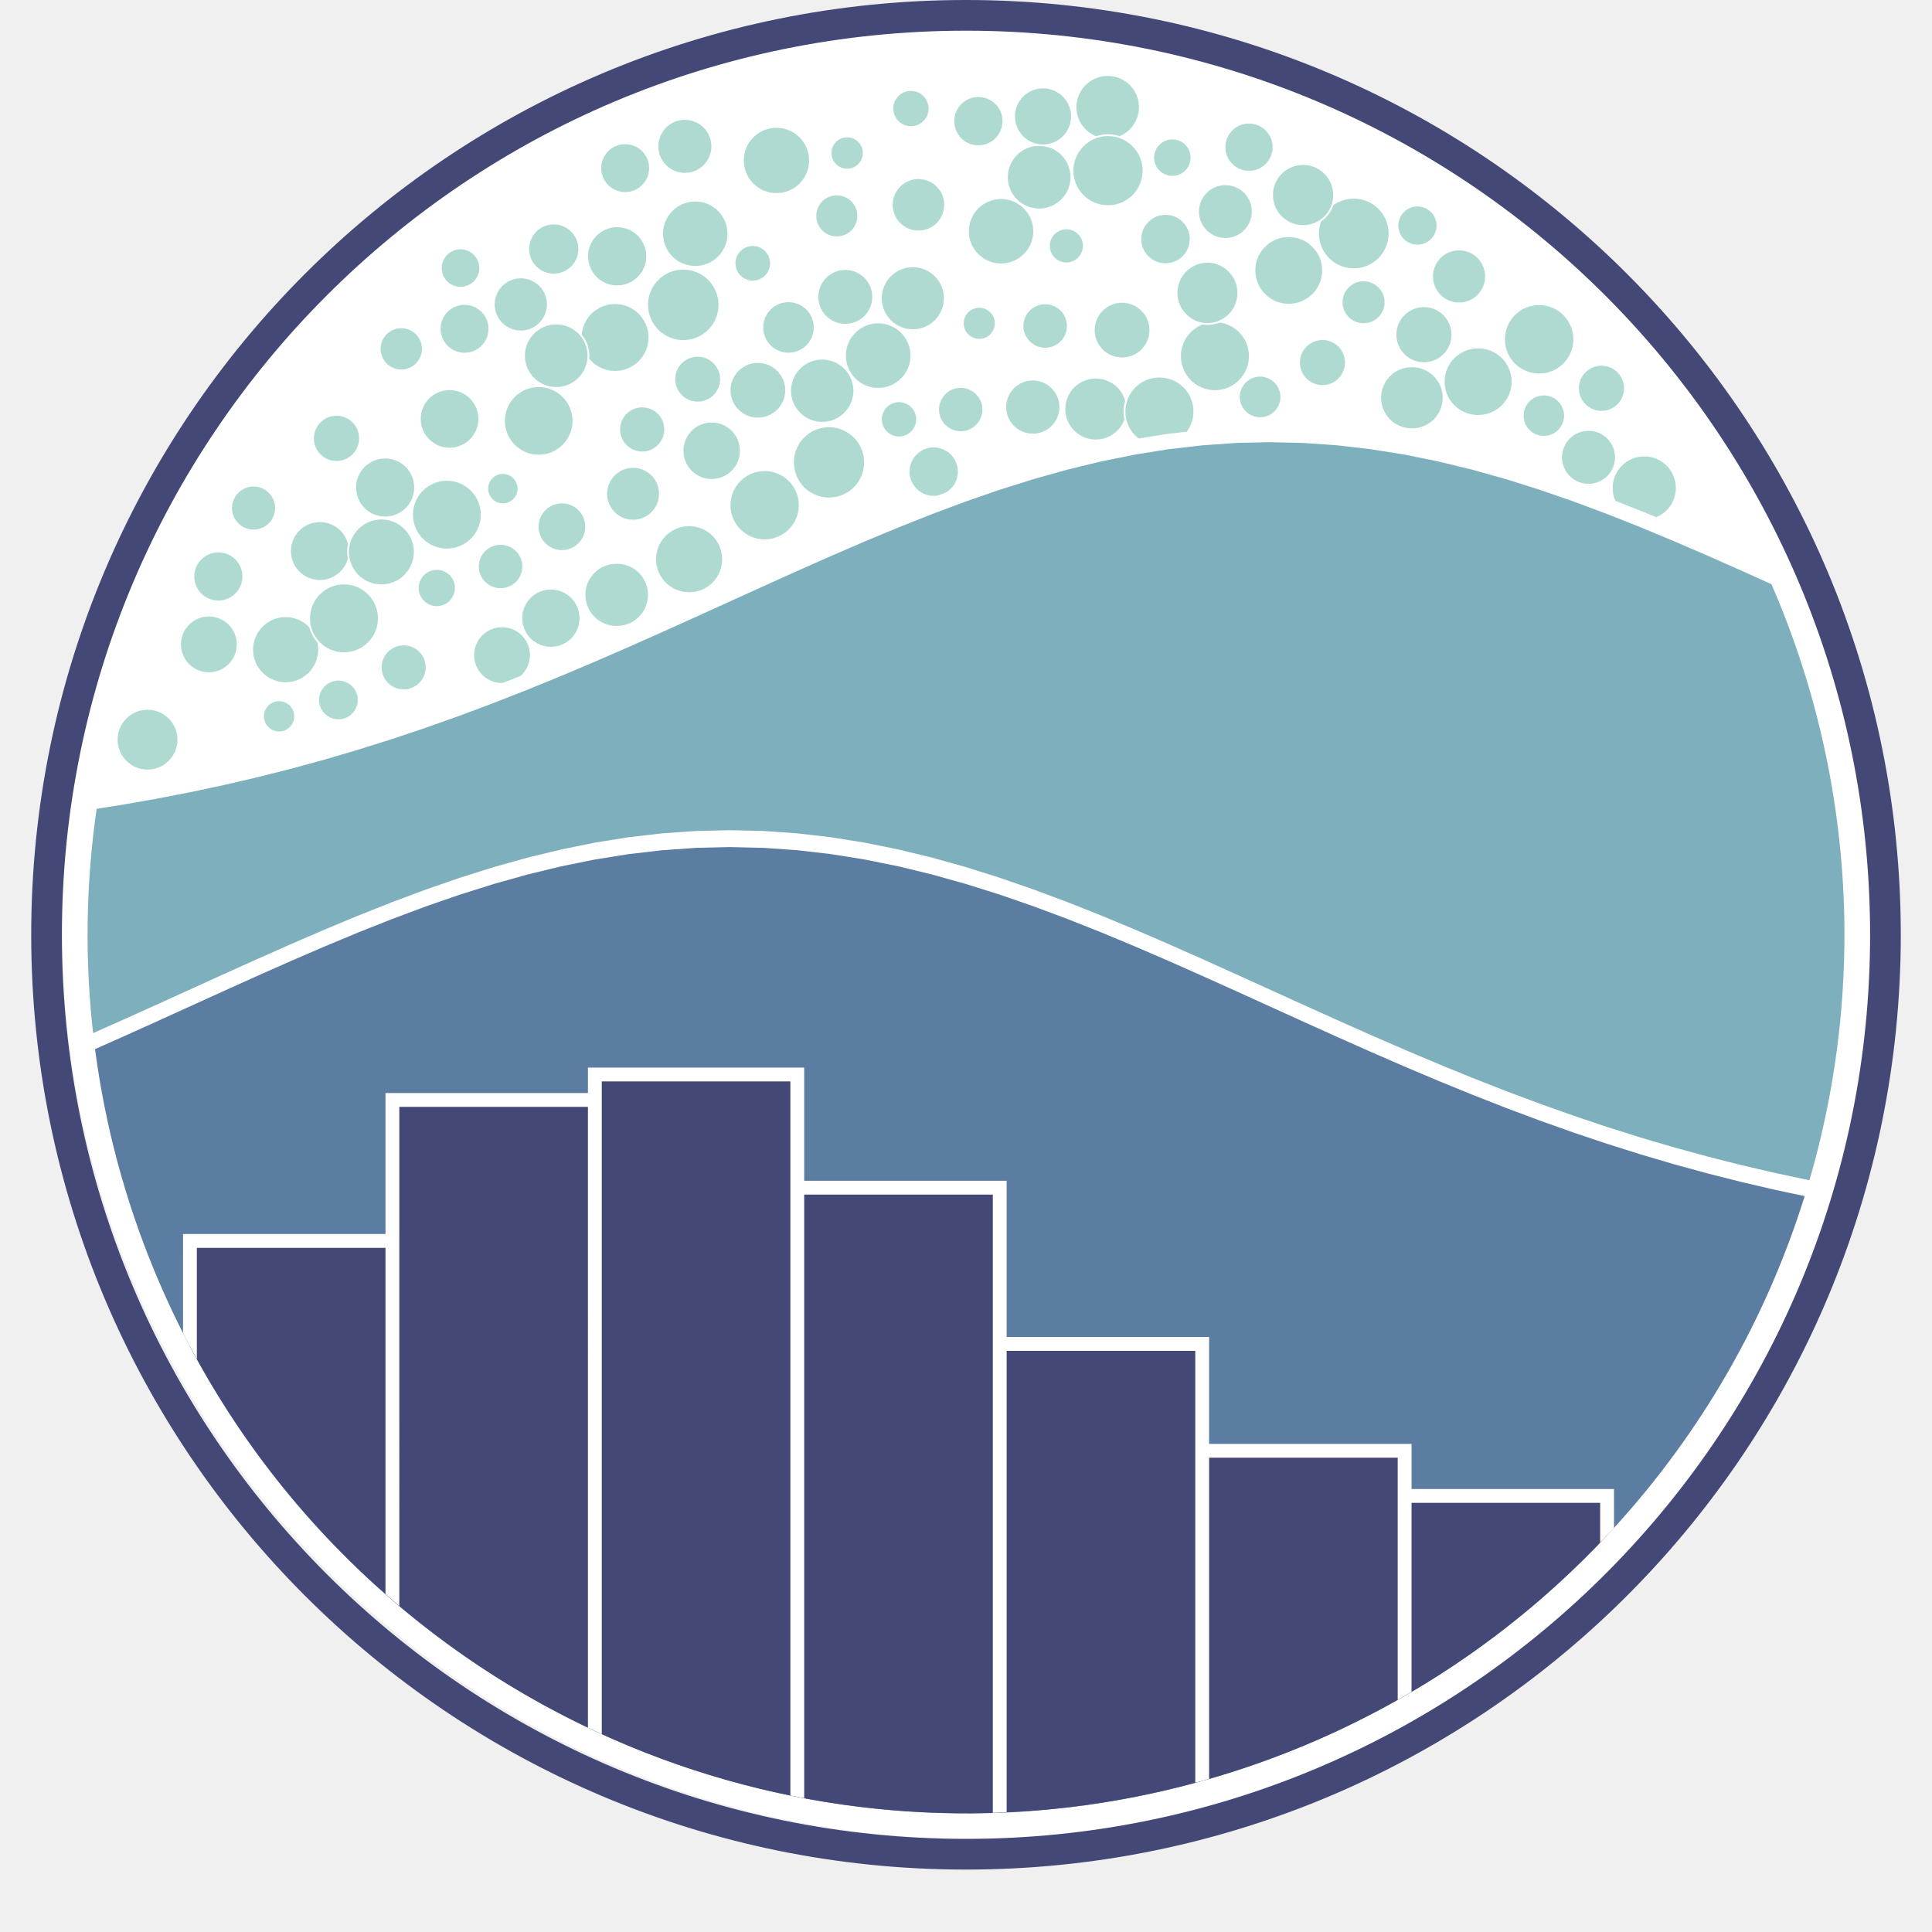
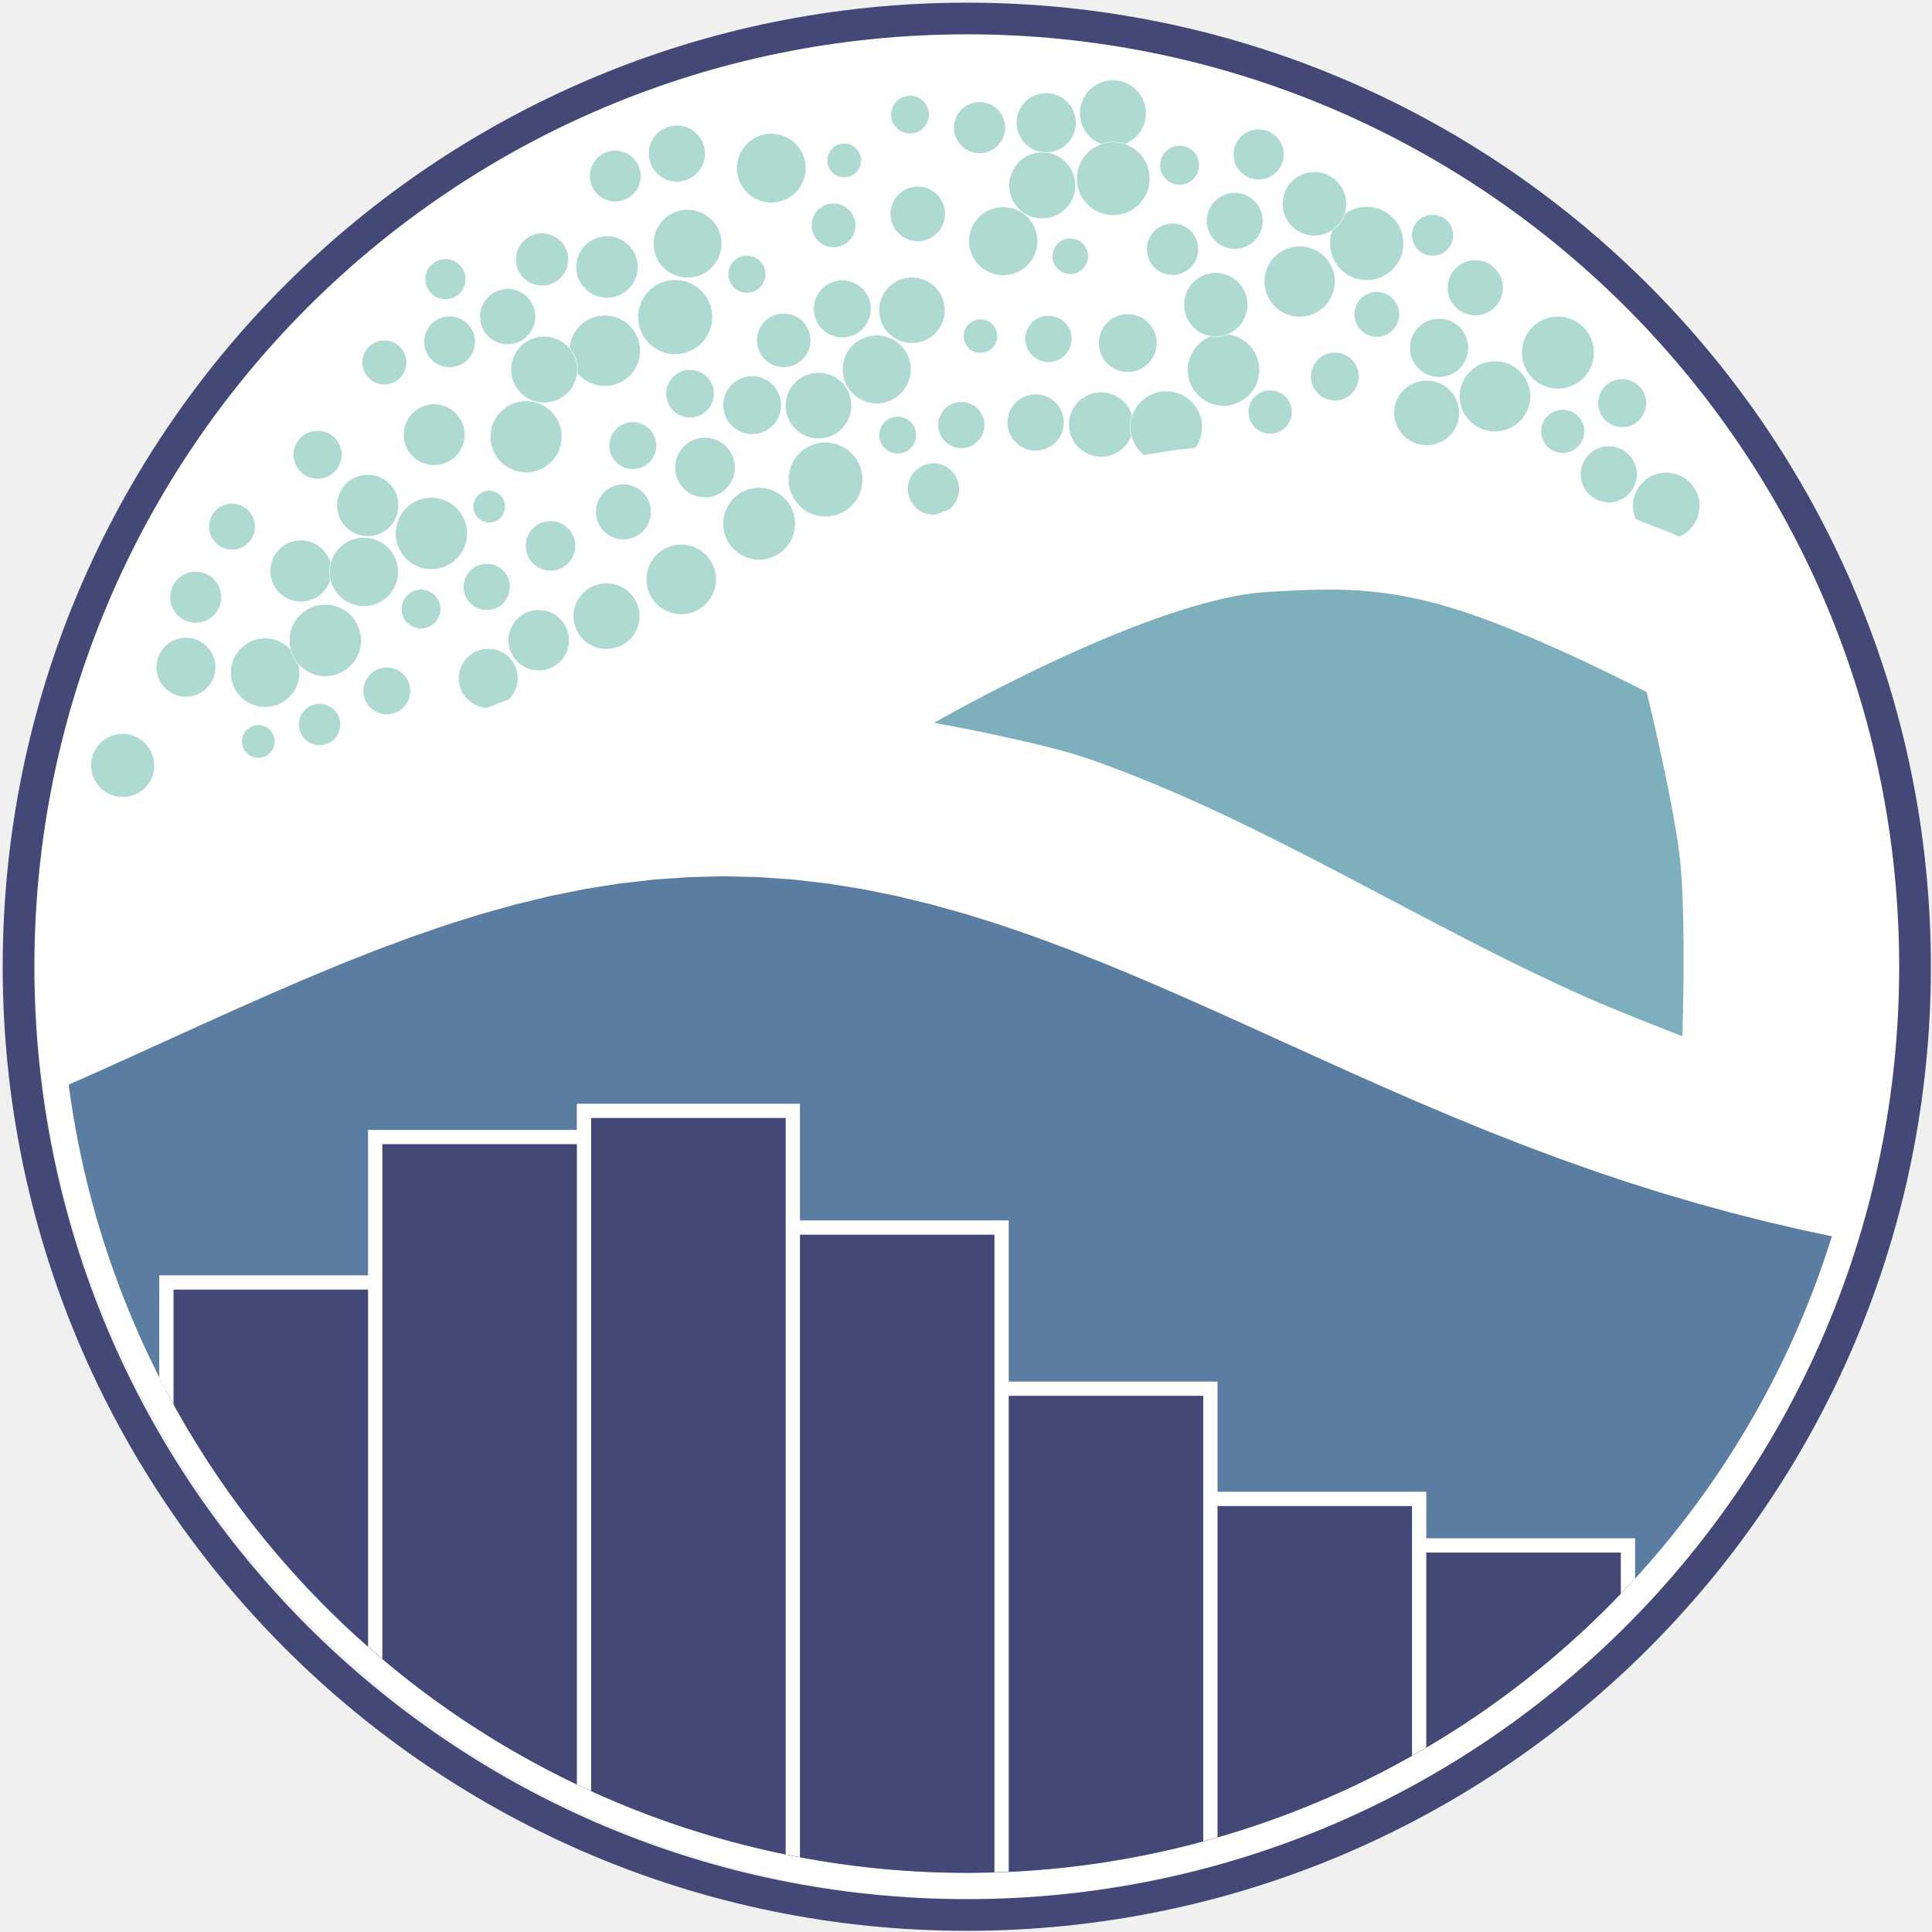
- <svg xmlns="http://www.w3.org/2000/svg" height="2500" preserveAspectRatio="xMidYMid" viewBox="0 0 255.993 264.541" width="2500">
-   <path d="m128.902 2.393a124.702 124.702 0 0 0 -124.7 124.7 124.702 124.702 0 0 0 124.7 124.698 124.702 124.702 0 0 0 124.688-123.115l.01-1.584-.01-1.584a124.702 124.702 0 0 0 -124.688-123.115z" fill="#fff" />
-   <g fill="#afdad2" stroke="#fff" stroke-width=".25">
-     <path d="m100.427 73.98a4.803 4.803 0 1 0 0-9.606 4.803 4.803 0 0 0 0 9.607zm-10.343 7.242a4.652 4.652 0 1 0 0-9.304 4.652 4.652 0 0 0 0 9.304zm-9.949 4.608a4.38 4.38 0 1 0 0-8.759 4.38 4.38 0 0 0 0 8.76zm29.017-17.571a4.946 4.946 0 1 0 0-9.891 4.946 4.946 0 0 0 0 9.89zm-36.482 7.186a3.323 3.323 0 1 0 0-6.647 3.323 3.323 0 0 0 0 6.647zm-8.205 18.204a3.948 3.948 0 1 0 0-7.896 3.948 3.948 0 0 0 0 7.896zm5.022-31.261a4.757 4.757 0 1 0 0-9.514 4.757 4.757 0 0 0 0 9.514zm12.837 8.903a3.68 3.68 0 1 0 0-7.358 3.68 3.68 0 0 0 0 7.358zm63.444-10.981a4.302 4.302 0 1 0 0-8.605 4.302 4.302 0 0 0 0 8.605zm-90.233 22.806a2.608 2.608 0 1 0 0-5.216 2.608 2.608 0 0 0 0 5.216zm8.665-2.456a3.095 3.095 0 1 0 0-6.188 3.095 3.095 0 0 0 0 6.189zm-15.801-9.805a4.103 4.103 0 1 0 0-8.205 4.103 4.103 0 0 0 0 8.205zm16.141-1.809a2.139 2.139 0 1 0 0-4.277 2.139 2.139 0 0 0 0 4.277zm28.635-3.334a3.992 3.992 0 1 0 0-7.985 3.992 3.992 0 0 0 0 7.985zm30.33 2.311a3.446 3.446 0 1 0 0-6.891 3.446 3.446 0 0 0 0 6.89zm6.307-21.496a2.255 2.255 0 1 0 0-4.51 2.255 2.255 0 0 0 0 4.51zm7.331 12.981a3.768 3.768 0 1 0 0-7.536 3.768 3.768 0 0 0 0 7.536zm-37.643-2.198a3.872 3.872 0 1 0 0-7.744 3.872 3.872 0 0 0 0 7.744zm-48.502 37.211a3.142 3.142 0 1 0 0-6.284 3.142 3.142 0 0 0 0 6.284z" />
-     <path d="m154.48 61.132a4.785 4.785 0 1 0 0-9.57 4.785 4.785 0 0 0 0 9.57zm-46.171-3.241a4.392 4.392 0 1 0 0-8.784 4.392 4.392 0 0 0 0 8.784zm-51.029 3.54a4.072 4.072 0 1 0 0-8.144 4.072 4.072 0 0 0 0 8.144zm22.662-10.513a4.708 4.708 0 1 0 0-9.416 4.708 4.708 0 0 0 0 9.416zm88.325 6.34a2.908 2.908 0 1 0 0-5.816 2.908 2.908 0 0 0 0 5.816zm-101.29-11.875a3.7 3.7 0 1 0 0-7.399 3.7 3.7 0 0 0 0 7.399zm16.681 16.567a3.148 3.148 0 1 0 0-6.296 3.148 3.148 0 0 0 0 6.297zm7.541-6.832a3.199 3.199 0 1 0 0-6.397 3.199 3.199 0 0 0 0 6.397zm-49.397 8.125a3.22 3.22 0 1 0 0-6.44 3.22 3.22 0 0 0 0 6.44zm8.868-12.521a2.954 2.954 0 1 0 0-5.908 2.954 2.954 0 0 0 0 5.908zm68.154 9.171a2.476 2.476 0 1 0 0-4.952 2.476 2.476 0 0 0 0 4.952zm-79.294 19.651a4.092 4.092 0 1 0 0-8.185 4.092 4.092 0 0 0 0 8.185zm-9.14-6.9a3.077 3.077 0 1 0 0-6.153 3.077 3.077 0 0 0 0 6.153zm96.879-13.47a3.095 3.095 0 1 0 0-6.19 3.095 3.095 0 0 0 0 6.19zm-70.355 16.069a4.77 4.77 0 1 0 0-9.542 4.77 4.77 0 0 0 0 9.542z" />
-     <path d="m162.01 53.552a4.783 4.783 0 1 0 0-9.565 4.783 4.783 0 0 0 0 9.565zm-119.943 45.065a2.776 2.776 0 1 0 0-5.552 2.776 2.776 0 0 0 0 5.552zm69.34-54.147a3.817 3.817 0 1 0 0-7.633 3.817 3.817 0 0 0 0 7.633zm79.294 5.256a3.899 3.899 0 1 0 0-7.798 3.899 3.899 0 0 0 0 7.798zm-51.864-1.986a3.104 3.104 0 1 0 0-6.21 3.104 3.104 0 0 0 0 6.21zm-67.679 40.953a4.047 4.047 0 1 0 0-8.094 4.047 4.047 0 0 0 0 8.094zm78.208-39.617a3.875 3.875 0 1 0 0-7.75 3.875 3.875 0 0 0 0 7.75zm27.438 3.777a3.211 3.211 0 1 0 0-6.423 3.211 3.211 0 0 0 0 6.423zm30.314 6.96a2.895 2.895 0 1 0 0-5.79 2.895 2.895 0 0 0 0 5.79zm-108.316-21.269a2.495 2.495 0 1 0 0-4.99 2.495 2.495 0 0 0 0 4.99zm22.683-6.848a3.652 3.652 0 1 0 0-7.305 3.652 3.652 0 0 0 0 7.305zm84.987 19.578a4.812 4.812 0 1 0 0-9.624 4.812 4.812 0 0 0 0 9.624zm-90.498 1.966a4.547 4.547 0 1 0 0-9.095 4.547 4.547 0 0 0 0 9.095zm16.823-17.04a4.536 4.536 0 1 0 0-9.073 4.536 4.536 0 0 0 0 9.072zm39.323 5.525a4.7 4.7 0 1 0 0-9.399 4.7 4.7 0 0 0 0 9.399zm48.649 29.541a4.45 4.45 0 1 0 0-8.898 4.45 4.45 0 0 0 0 8.898zm-100.311-53.86a2.54 2.54 0 1 0 0-5.08 2.54 2.54 0 0 0 0 5.08z" />
-     <path d="m161.022 44.37a4.266 4.266 0 1 0 0-8.532 4.266 4.266 0 0 0 0 8.531zm-5.707-8.194a3.443 3.443 0 1 0 0-6.886 3.443 3.443 0 0 0 0 6.886zm-17.302-7.496a4.418 4.418 0 1 0 0-8.836 4.418 4.418 0 0 0 0 8.836zm-48.731 18.015a4.952 4.952 0 1 0 0-9.904 4.952 4.952 0 0 0 0 9.904zm-30.553-7.292a2.697 2.697 0 1 0 0-5.393 2.697 2.697 0 0 0 0 5.393zm12.821-1.808a3.496 3.496 0 1 0 0-6.993 3.496 3.496 0 0 0 0 6.993zm117.466 21.18a4.31 4.31 0 1 0 0-8.619 4.31 4.31 0 0 0 0 8.62zm-47.278-22.715a2.393 2.393 0 1 0 0-4.786 2.393 2.393 0 0 0 0 4.786zm-50.814.482a4.539 4.539 0 1 0 0-9.078 4.539 4.539 0 0 0 0 9.078zm-66.598 55.636a3.946 3.946 0 1 0 0-7.892 3.946 3.946 0 0 0 0 7.892zm10.512 1.362a4.585 4.585 0 1 0 0-9.17 4.585 4.585 0 0 0 0 9.17zm37.049-40.42a4.412 4.412 0 1 0 0-8.824 4.412 4.412 0 0 0 0 8.825zm-46.264 29.236a3.42 3.42 0 1 0 0-6.84 3.42 3.42 0 0 0 0 6.84zm137.891-49.643a3.742 3.742 0 1 0 0-7.485 3.742 3.742 0 0 0 0 7.485zm-104.18 15.714a3.405 3.405 0 1 0 0-6.811 3.405 3.405 0 0 0 0 6.81z" />
-     <path d="m42.825 89.445a4.776 4.776 0 1 0 0-9.552 4.776 4.776 0 0 0 0 9.552zm155.259-32.502a4.68 4.68 0 1 0 0-9.359 4.68 4.68 0 0 0 0 9.36zm16.871-.557a3.219 3.219 0 1 0 0-6.437 3.219 3.219 0 0 0 0 6.437zm-111.266-7.966a3.585 3.585 0 1 0 0-7.17 3.585 3.585 0 0 0 0 7.17zm78.693-4.03a3.003 3.003 0 1 0 0-6.005 3.003 3.003 0 0 0 0 6.005zm-1.29-7.523a4.897 4.897 0 1 0 0-9.794 4.897 4.897 0 0 0 0 9.794zm-60.374 8.346a4.378 4.378 0 1 0 0-8.757 4.378 4.378 0 0 0 0 8.757zm92.517 21.163a3.756 3.756 0 1 0 0-7.512 3.756 3.756 0 0 0 0 7.512zm-179.297 33.912a2.203 2.203 0 1 0 0-4.406 2.203 2.203 0 0 0 0 4.406zm46.294-61.082a4.113 4.113 0 1 0 0-8.226 4.113 4.113 0 0 0 0 8.226zm30.021-6.706a2.938 2.938 0 1 0 0-5.875 2.938 2.938 0 0 0 0 5.875zm85.254 9.046a3.696 3.696 0 1 0 0-7.393 3.696 3.696 0 0 0 0 7.393zm-93.464-14.978a4.596 4.596 0 1 0 0-9.193 4.596 4.596 0 0 0 0 9.193z" />
-     <path d="m174.151 30.958a4.25 4.25 0 1 0 0-8.501 4.25 4.25 0 0 0 0 8.5zm-92.824-4.532a3.405 3.405 0 1 0 0-6.81 3.405 3.405 0 0 0 0 6.81zm8.176-2.632a3.756 3.756 0 1 0 0-7.513 3.756 3.756 0 0 0 0 7.513zm57.896-4.708a4.407 4.407 0 1 0 0-8.814 4.407 4.407 0 0 0 0 8.814zm-17.707.934a3.43 3.43 0 1 0 0-6.86 3.43 3.43 0 0 0 0 6.86zm26.508 4.186a2.623 2.623 0 1 0 0-5.245 2.623 2.623 0 0 0 0 5.245z" />
-     <path d="m147.442 28.233a4.864 4.864 0 1 0 0-9.728 4.864 4.864 0 0 0 0 9.728zm19.303-4.72a3.361 3.361 0 1 0 0-6.722 3.361 3.361 0 0 0 0 6.722zm-150.819 81.988a4.222 4.222 0 1 0 0-8.444 4.222 4.222 0 0 0 0 8.444zm95.796-82.277a2.273 2.273 0 1 0 0-4.547 2.273 2.273 0 0 0 0 4.547zm78.088 10.406a2.743 2.743 0 1 0 0-5.487 2.743 2.743 0 0 0 0 5.486zm-51.268-13.723a3.967 3.967 0 1 0 0-7.934 3.967 3.967 0 0 0 0 7.934zm-90.592 60.24a4.57 4.57 0 1 0 0-9.142 4.57 4.57 0 0 0 0 9.142z" />
+ <svg xmlns="http://www.w3.org/2000/svg" height="501" preserveAspectRatio="xMidYMid" viewBox="0 0 51.301 53.014" width="501" version="1.1" id="svg14">
+   <defs id="defs14">
+     </defs>
+   <g id="g15" transform="matrix(0.9000725,0,0,0.903441,-8.880363,-178.7241)" style="stroke-width:1.109">
+     <path d="M 38.597,198.454 A 28.635,28.528 0 0 0 9.962,226.981 28.635,28.528 0 0 0 38.597,255.508 28.635,28.528 0 0 0 67.228,227.344 l 0.002,-0.362 -0.002,-0.362 A 28.635,28.528 0 0 0 38.597,198.454 Z" fill="#ffffff" id="path1" style="stroke-width:9.123" />
+     <g fill="#afdad2" stroke="#ffffff" stroke-width="1.21" id="g8" transform="matrix(0.2296242,0,0,0.228768,8.997491,197.9066)" style="stroke-width:0.058;stroke-dasharray:none">
+       <path d="m 100.427,73.98 a 4.803,4.803 0 1 0 0,-9.606 4.803,4.803 0 0 0 0,9.607 z m -10.343,7.242 a 4.652,4.652 0 1 0 0,-9.304 4.652,4.652 0 0 0 0,9.304 z m -9.949,4.608 a 4.38,4.38 0 1 0 0,-8.759 4.38,4.38 0 0 0 0,8.76 z m 29.017,-17.571 a 4.946,4.946 0 1 0 0,-9.891 4.946,4.946 0 0 0 0,9.89 z M 72.67,75.445 a 3.324,3.324 0 1 0 0,-6.647 3.324,3.324 0 0 0 0,6.647 z m -8.205,18.204 a 3.948,3.948 0 1 0 0,-7.896 3.948,3.948 0 0 0 0,7.896 z m 5.022,-31.261 a 4.757,4.757 0 1 0 0,-9.514 4.757,4.757 0 0 0 0,9.514 z m 12.837,8.903 a 3.68,3.68 0 1 0 0,-7.358 3.68,3.68 0 0 0 0,7.358 z M 145.768,60.31 a 4.303,4.303 0 1 0 0,-8.605 4.303,4.303 0 0 0 0,8.605 z M 55.535,83.116 a 2.608,2.608 0 1 0 0,-5.216 2.608,2.608 0 0 0 0,5.216 z M 64.2,80.66 a 3.095,3.095 0 1 0 0,-6.188 3.095,3.095 0 0 0 0,6.189 z M 48.399,70.855 a 4.103,4.103 0 1 0 0,-8.205 4.103,4.103 0 0 0 0,8.205 z M 64.54,69.046 a 2.139,2.139 0 1 0 0,-4.277 2.139,2.139 0 0 0 0,4.277 z m 28.635,-3.334 a 3.993,3.993 0 1 0 0,-7.985 3.993,3.993 0 0 0 0,7.985 z m 30.33,2.311 a 3.446,3.446 0 1 0 0,-6.891 3.446,3.446 0 0 0 0,6.89 z m 6.307,-21.496 a 2.255,2.255 0 1 0 0,-4.51 2.255,2.255 0 0 0 0,4.51 z m 7.331,12.981 a 3.768,3.768 0 1 0 0,-7.536 3.768,3.768 0 0 0 0,7.536 z M 99.5,57.31 a 3.872,3.872 0 1 0 0,-7.744 3.872,3.872 0 0 0 0,7.744 z M 50.998,94.521 a 3.142,3.142 0 1 0 0,-6.284 3.142,3.142 0 0 0 0,6.284 z" id="path2" style="stroke-width:0.058;stroke-dasharray:none" />
+       <path d="m 154.48,61.132 a 4.785,4.785 0 1 0 0,-9.57 4.785,4.785 0 0 0 0,9.57 z m -46.171,-3.241 a 4.392,4.392 0 1 0 0,-8.784 4.392,4.392 0 0 0 0,8.784 z m -51.029,3.54 a 4.072,4.072 0 1 0 0,-8.144 4.072,4.072 0 0 0 0,8.144 z M 79.942,50.918 a 4.708,4.708 0 1 0 0,-9.416 4.708,4.708 0 0 0 0,9.416 z m 88.325,6.34 a 2.908,2.908 0 1 0 0,-5.816 2.908,2.908 0 0 0 0,5.816 z M 66.977,45.383 a 3.7,3.7 0 1 0 0,-7.399 3.7,3.7 0 0 0 0,7.399 z M 83.658,61.95 a 3.148,3.148 0 1 0 0,-6.296 3.148,3.148 0 0 0 0,6.297 z m 7.541,-6.832 a 3.199,3.199 0 1 0 0,-6.397 3.199,3.199 0 0 0 0,6.397 z m -49.397,8.125 a 3.22,3.22 0 1 0 0,-6.44 3.22,3.22 0 0 0 0,6.44 z M 50.67,50.722 a 2.954,2.954 0 1 0 0,-5.908 2.954,2.954 0 0 0 0,5.908 z m 68.154,9.171 a 2.476,2.476 0 1 0 0,-4.952 2.476,2.476 0 0 0 0,4.952 z M 39.53,79.544 a 4.093,4.093 0 1 0 0,-8.185 4.093,4.093 0 0 0 0,8.185 z m -9.14,-6.9 a 3.077,3.077 0 1 0 0,-6.153 3.077,3.077 0 0 0 0,6.153 z m 96.879,-13.47 a 3.095,3.095 0 1 0 0,-6.19 3.095,3.095 0 0 0 0,6.19 z M 56.914,75.243 a 4.771,4.771 0 1 0 0,-9.542 4.771,4.771 0 0 0 0,9.542 z" id="path3" style="stroke-width:0.058;stroke-dasharray:none" />
+       <path d="m 162.01,53.552 a 4.783,4.783 0 1 0 0,-9.565 4.783,4.783 0 0 0 0,9.565 z M 42.067,98.617 a 2.776,2.776 0 1 0 0,-5.552 2.776,2.776 0 0 0 0,5.552 z m 69.34,-54.147 a 3.817,3.817 0 1 0 0,-7.633 3.817,3.817 0 0 0 0,7.633 z m 79.294,5.256 a 3.899,3.899 0 1 0 0,-7.798 3.899,3.899 0 0 0 0,7.798 z M 138.837,47.74 a 3.105,3.105 0 1 0 0,-6.21 3.105,3.105 0 0 0 0,6.21 z M 71.158,88.693 a 4.047,4.047 0 1 0 0,-8.094 4.047,4.047 0 0 0 0,8.094 z m 78.208,-39.617 a 3.875,3.875 0 1 0 0,-7.75 3.875,3.875 0 0 0 0,7.75 z m 27.438,3.777 a 3.212,3.212 0 1 0 0,-6.423 3.212,3.212 0 0 0 0,6.423 z m 30.314,6.96 a 2.895,2.895 0 1 0 0,-5.79 2.895,2.895 0 0 0 0,5.79 z M 98.802,38.544 a 2.495,2.495 0 1 0 0,-4.99 2.495,2.495 0 0 0 0,4.99 z m 22.683,-6.848 a 3.652,3.652 0 1 0 0,-7.305 3.652,3.652 0 0 0 0,7.305 z m 84.987,19.578 a 4.812,4.812 0 1 0 0,-9.624 4.812,4.812 0 0 0 0,9.624 z m -90.498,1.966 a 4.548,4.548 0 1 0 0,-9.095 4.548,4.548 0 0 0 0,9.095 z M 132.797,36.2 a 4.537,4.537 0 1 0 0,-9.073 4.536,4.536 0 0 0 0,9.072 z m 39.323,5.525 a 4.7,4.7 0 1 0 0,-9.399 4.7,4.7 0 0 0 0,9.399 z m 48.649,29.541 a 4.45,4.45 0 1 0 0,-8.898 4.45,4.45 0 0 0 0,8.898 z M 120.458,17.406 a 2.54,2.54 0 1 0 0,-5.08 2.54,2.54 0 0 0 0,5.08 z" id="path4" style="stroke-width:0.058;stroke-dasharray:none" />
+       <path d="m 161.022,44.37 a 4.266,4.266 0 1 0 0,-8.532 4.266,4.266 0 0 0 0,8.531 z m -5.707,-8.194 a 3.443,3.443 0 1 0 0,-6.886 3.443,3.443 0 0 0 0,6.886 z M 138.013,28.68 a 4.418,4.418 0 1 0 0,-8.836 4.418,4.418 0 0 0 0,8.836 z M 89.282,46.695 a 4.952,4.952 0 1 0 0,-9.904 4.952,4.952 0 0 0 0,9.904 z M 58.729,39.403 a 2.697,2.697 0 1 0 0,-5.393 2.697,2.697 0 0 0 0,5.393 z M 71.55,37.595 a 3.497,3.497 0 1 0 0,-6.993 3.497,3.497 0 0 0 0,6.993 z m 117.466,21.18 a 4.31,4.31 0 1 0 0,-8.619 4.31,4.31 0 0 0 0,8.62 z M 141.738,36.06 a 2.393,2.393 0 1 0 0,-4.786 2.393,2.393 0 0 0 0,4.786 z m -50.814,0.482 a 4.539,4.539 0 1 0 0,-9.078 4.539,4.539 0 0 0 0,9.078 z M 24.326,92.178 a 3.946,3.946 0 1 0 0,-7.892 3.946,3.946 0 0 0 0,7.892 z m 10.512,1.362 a 4.585,4.585 0 1 0 0,-9.17 4.585,4.585 0 0 0 0,9.17 z M 71.887,53.12 a 4.412,4.412 0 1 0 0,-8.824 4.412,4.412 0 0 0 0,8.825 z M 25.623,82.356 a 3.42,3.42 0 1 0 0,-6.84 3.42,3.42 0 0 0 0,6.84 z M 163.514,32.713 a 3.743,3.743 0 1 0 0,-7.485 3.743,3.743 0 0 0 0,7.485 z M 59.334,48.427 a 3.405,3.405 0 1 0 0,-6.811 3.405,3.405 0 0 0 0,6.81 z" id="path5" style="stroke-width:0.058;stroke-dasharray:none" />
+       <path d="m 42.825,89.445 a 4.776,4.776 0 1 0 0,-9.552 4.776,4.776 0 0 0 0,9.552 z M 198.084,56.943 a 4.68,4.68 0 1 0 0,-9.359 4.68,4.68 0 0 0 0,9.36 z m 16.871,-0.557 a 3.219,3.219 0 1 0 0,-6.437 3.219,3.219 0 0 0 0,6.437 z M 103.689,48.42 a 3.585,3.585 0 1 0 0,-7.17 3.585,3.585 0 0 0 0,7.17 z m 78.693,-4.03 a 3.003,3.003 0 1 0 0,-6.005 3.003,3.003 0 0 0 0,6.005 z m -1.29,-7.523 a 4.897,4.897 0 1 0 0,-9.794 4.897,4.897 0 0 0 0,9.794 z m -60.374,8.346 a 4.378,4.378 0 1 0 0,-8.757 4.378,4.378 0 0 0 0,8.757 z m 92.517,21.163 a 3.756,3.756 0 1 0 0,-7.512 3.756,3.756 0 0 0 0,7.512 z M 33.938,100.288 a 2.203,2.203 0 1 0 0,-4.406 2.203,2.203 0 0 0 0,4.406 z M 80.232,39.206 a 4.113,4.113 0 1 0 0,-8.226 4.113,4.113 0 0 0 0,8.226 z M 110.253,32.5 a 2.938,2.938 0 1 0 0,-5.875 2.938,2.938 0 0 0 0,5.875 z m 85.254,9.046 a 3.696,3.696 0 1 0 0,-7.393 3.696,3.696 0 0 0 0,7.393 z M 102.043,26.568 a 4.596,4.596 0 1 0 0,-9.193 4.596,4.596 0 0 0 0,9.193 z" id="path6" style="stroke-width:0.058;stroke-dasharray:none" />
+       <path d="m 174.151,30.958 a 4.25,4.25 0 1 0 0,-8.501 4.25,4.25 0 0 0 0,8.5 z M 81.327,26.426 a 3.405,3.405 0 1 0 0,-6.81 3.405,3.405 0 0 0 0,6.81 z m 8.176,-2.632 a 3.756,3.756 0 1 0 0,-7.513 3.756,3.756 0 0 0 0,7.513 z m 57.896,-4.708 a 4.407,4.407 0 1 0 0,-8.814 4.407,4.407 0 0 0 0,8.814 z m -17.707,0.934 a 3.43,3.43 0 1 0 0,-6.86 3.43,3.43 0 0 0 0,6.86 z m 26.508,4.186 a 2.623,2.623 0 1 0 0,-5.245 2.623,2.623 0 0 0 0,5.245 z" id="path7" style="stroke-width:0.058;stroke-dasharray:none" />
+       <path d="m 147.442,28.233 a 4.864,4.864 0 1 0 0,-9.728 4.864,4.864 0 0 0 0,9.728 z m 19.303,-4.72 a 3.361,3.361 0 1 0 0,-6.722 3.361,3.361 0 0 0 0,6.722 z M 15.926,105.501 a 4.222,4.222 0 1 0 0,-8.444 4.222,4.222 0 0 0 0,8.444 z m 95.796,-82.277 a 2.273,2.273 0 1 0 0,-4.547 2.273,2.273 0 0 0 0,4.547 z M 189.81,33.63 a 2.744,2.744 0 1 0 0,-5.487 2.743,2.743 0 0 0 0,5.486 z M 138.542,19.907 a 3.967,3.967 0 1 0 0,-7.934 3.967,3.967 0 0 0 0,7.934 z M 47.95,80.147 a 4.571,4.571 0 1 0 0,-9.142 4.571,4.571 0 0 0 0,9.142 z" id="path8" style="stroke-width:0.058;stroke-dasharray:none" />
+     </g>
+     <path d="m 49.031,211.303 -1.083,-0.026 -1.083,0.025 -1.083,0.075 -1.083,0.124 -1.082,0.172 -1.081,0.218 -1.079,0.261 -1.077,0.301 -1.076,0.337 -1.074,0.37 -1.072,0.398 -1.07,0.423 -1.068,0.443 -1.067,0.459 -1.065,0.47 -1.064,0.477 -2.123,0.961 -1.059,0.476 -1.059,0.469 -1.057,0.458 -1.056,0.445 -1.055,0.43 -1.055,0.412 -1.054,0.393 -1.053,0.373 -1.053,0.352 -1.052,0.33 -1.052,0.308 -1.052,0.286 -1.052,0.265 -1.052,0.243 -1.052,0.223 -1.052,0.203 -1.053,0.184 -1.155,0.182 -0.051,0.35 a 28.1,27.995 0 0 0 -0.114,7.148 l 0.073,0.65 1.525,-0.674 1.063,-0.478 2.123,-0.961 1.059,-0.476 1.058,-0.467 1.057,-0.454 1.055,-0.437 1.054,-0.416 1.052,-0.391 1.05,-0.361 1.048,-0.329 1.046,-0.292 1.045,-0.252 1.043,-0.21 1.041,-0.165 1.04,-0.119 1.039,-0.072 1.039,-0.024 1.038,0.025 1.038,0.073 1.039,0.12 1.04,0.166 1.041,0.211 1.043,0.253 1.045,0.292 1.046,0.329 1.048,0.361 1.05,0.391 1.052,0.416 1.053,0.437 1.055,0.454 1.057,0.467 1.058,0.475 2.121,0.96 1.062,0.477 1.063,0.471 1.065,0.461 1.065,0.449 1.066,0.434 1.067,0.417 1.068,0.399 1.069,0.379 1.069,0.358 1.069,0.336 1.07,0.314 1.07,0.291 1.07,0.269 1.07,0.248 1.504,0.319 0.125,-0.428 a 28.102,27.997 0 0 0 1.117,-7.468 l 0.002,-0.353 -0.002,-0.355 -0.007,-0.381 a 28.106,28.001 0 0 0 -2.13,-9.98 l -0.097,-0.231 -0.174,-0.4 -1.094,-0.49 -1.063,-0.469 -1.065,-0.458 -1.067,-0.442 -1.068,-0.422 -1.07,-0.398 -1.072,-0.369 -1.074,-0.337 -1.076,-0.301 -1.077,-0.261 -1.079,-0.218 -1.08,-0.173 -1.082,-0.125 z m -1.094,0.454 1.061,0.025 1.061,0.074 1.061,0.122 1.061,0.169 1.061,0.214 1.061,0.257 1.061,0.296 1.061,0.333 1.061,0.366 1.061,0.394 1.061,0.419 1.061,0.44 1.061,0.456 1.061,0.468 0.924,0.414 a 27.619,27.516 0 0 1 2.286,10.259 l 0.007,0.374 0.002,0.35 -0.002,0.35 a 27.62,27.517 0 0 1 -1.098,7.34 l -1.058,-0.224 -1.061,-0.246 -1.061,-0.267 -1.061,-0.289 -1.061,-0.311 -1.061,-0.333 -1.061,-0.355 -1.061,-0.376 -1.061,-0.396 -1.061,-0.415 -1.061,-0.432 -1.061,-0.447 -1.061,-0.46 -1.061,-0.469 -1.061,-0.477 -2.122,-0.96 -1.061,-0.476 -1.061,-0.468 -1.061,-0.456 -1.061,-0.44 -1.061,-0.419 -1.061,-0.394 -1.061,-0.366 -1.061,-0.333 -1.061,-0.296 -1.061,-0.257 -1.061,-0.214 -1.061,-0.169 -1.061,-0.122 -1.061,-0.074 -1.061,-0.025 -1.061,0.025 -1.061,0.074 -1.061,0.122 -1.061,0.169 -1.061,0.214 -1.061,0.257 -1.061,0.296 -1.061,0.333 -1.061,0.366 -1.061,0.394 -1.061,0.419 -1.061,0.44 -1.061,0.456 -1.061,0.468 -1.061,0.476 -2.122,0.96 -1.061,0.477 -0.924,0.409 a 27.618,27.515 0 0 1 0.112,-7.026 l 0.812,-0.128 1.061,-0.185 1.061,-0.205 1.061,-0.225 1.061,-0.245 1.061,-0.267 1.061,-0.289 1.061,-0.311 1.061,-0.333 1.061,-0.355 1.061,-0.376 1.061,-0.396 1.061,-0.415 1.061,-0.432 1.061,-0.447 1.061,-0.459 1.061,-0.47 1.061,-0.477 2.122,-0.96 1.061,-0.476 1.061,-0.468 1.061,-0.456 1.061,-0.44 1.061,-0.419 1.061,-0.394 1.061,-0.366 1.061,-0.333 1.061,-0.296 1.061,-0.257 1.061,-0.214 1.061,-0.169 1.061,-0.122 1.061,-0.074 z" fill="#ffffff" id="path9" style="stroke-width:9.123" />
+     <path d="m 30.963,224.44 1.061,0.025 1.061,0.074 1.061,0.122 1.061,0.169 1.061,0.214 1.061,0.257 1.061,0.296 1.061,0.333 1.061,0.366 1.061,0.394 1.061,0.419 1.061,0.44 1.061,0.456 1.061,0.468 1.061,0.476 1.061,0.48 1.061,0.48 1.061,0.477 1.061,0.47 1.061,0.46 1.061,0.447 1.061,0.432 1.061,0.415 1.061,0.396 1.061,0.376 1.061,0.355 1.061,0.333 1.061,0.311 1.061,0.289 1.061,0.267 1.061,0.246 0.908,0.192 a 27.618,27.515 0 0 1 -15.8,17.236 27.62,27.517 0 0 1 -36.086,-14.892 27.62,27.517 0 0 1 -1.868,-6.949 l 0.863,-0.382 1.061,-0.477 1.061,-0.48 1.061,-0.48 1.061,-0.476 1.061,-0.468 1.061,-0.456 1.061,-0.44 1.061,-0.419 1.061,-0.394 1.061,-0.366 1.061,-0.333 1.061,-0.296 1.061,-0.257 1.061,-0.214 1.061,-0.169 1.061,-0.122 1.061,-0.074 z" fill="#5c7da2" id="path11" style="stroke-width:1.109" />
+     <path d="m 33.084,231.565 v 3.544 h 6.365 v 4.895 h 6.365 v 3.348 h 6.365 v 1.413 h 6.365 v 1.235 a 27.619,27.516 0 0 1 -30.726,6.61 27.62,27.517 0 0 1 -13.83,-12.53 v -3.302 h 6.365 v -4.417 h 6.365 v -0.796 z" fill="#444876" id="path12" style="stroke-width:1.109" />
+     <path d="m 33.302,231.349 v 3.544 h 6.365 v 4.894 h 6.365 v 3.348 h 6.365 v 1.413 h 6.365 l 4.59e-4,1.218 c -0.143,0.156 -0.288,0.31 -0.435,0.463 l -2.3e-4,-1.248 h -5.93 v 5.921 c -0.144,0.085 -0.289,0.168 -0.435,0.25 v -7.584 l -5.93,-2.3e-4 v 10.062 c -0.145,0.042 -0.29,0.082 -0.435,0.121 v -13.53 h -5.93 v 14.455 c -0.145,0.007 -0.29,0.012 -0.435,0.017 v -19.366 h -5.93 v 18.908 c -0.145,-0.027 -0.29,-0.055 -0.435,-0.085 l 2.3e-4,-22.368 h -5.931 v 0.364 h 2.3e-4 v 20.082 c -0.146,-0.066 -0.291,-0.133 -0.435,-0.202 l 2.3e-4,-19.448 h -5.931 v 3.984 h 2.29e-4 l -2.29e-4,11.651 a 27.617,27.514 0 0 1 -0.435,-0.373 v -10.845 h -5.931 l -2.3e-4,3.486 c -0.149,-0.27 -0.294,-0.542 -0.435,-0.817 l 4.59e-4,-3.102 h 6.365 v -4.417 h 6.365 v -0.796 z" fill="#ffffff" id="path13" style="stroke-width:9.123" />
+     <path d="m 38.389,197.907 a 29.392,29.282 0 0 1 29.389,28.909 l 0.002,0.372 -0.002,0.372 A 29.392,29.282 0 0 1 38.389,256.47 29.392,29.282 0 0 1 8.997,227.188 29.392,29.282 0 0 1 38.389,197.907 Z m 0,0.962 A 28.427,28.321 0 0 0 9.963,227.188 28.427,28.321 0 0 0 38.389,255.508 28.427,28.321 0 0 0 66.812,227.548 l 0.002,-0.36 -0.002,-0.36 A 28.427,28.321 0 0 0 38.389,198.868 Z" fill="#444876" id="path14" style="stroke-width:1.109" />
+     <path style="fill:#7db0bc;fill-opacity:1;stroke:#000000;stroke-width:0;stroke-miterlimit:2;stroke-opacity:1" d="m 37.389,219.78 c 0,0 6.56,-3.766 10.165,-3.975 1.997,-0.116 3.557,-0.19 5.961,0.594 2.405,0.784 5.601,2.448 5.601,2.448 0,0 0.839,3.394 1.021,5.127 0.185,1.766 0.068,5.327 0.068,5.327 0,0 -1.929,-0.745 -2.875,-1.162 -5.124,-2.257 -9.873,-5.387 -15.156,-7.242 -1.545,-0.542 -4.784,-1.117 -4.784,-1.117 z" id="path15" />
  </g>
-   <path d="m174.343 58.56-4.717-.112-4.718.108-4.717.328-4.715.543-4.71.753-4.706.951-4.698 1.14-4.691 1.314-4.684 1.474-4.676 1.616-4.667 1.741-4.66 1.848-4.653 1.936-4.645 2.005-4.639 2.056-4.632 2.087-9.246 4.2-4.614 2.081-4.61 2.048-4.605 2.002-4.6 1.945-4.596 1.878-4.593 1.801-4.59 1.72-4.587 1.63-4.585 1.538-4.583 1.444-4.581 1.348-4.582 1.252-4.58 1.158-4.581 1.064-4.582.974-4.582.886-4.584.804-5.028.795-.222 1.53a122.374 122.374 0 0 0 -.496 31.246l.32 2.843 6.64-2.947 4.63-2.088 9.246-4.2 4.614-2.08 4.608-2.042 4.602-1.986 4.594-1.912 4.588-1.82 4.58-1.708 4.572-1.58 4.564-1.437 4.557-1.277 4.549-1.103 4.541-.92 4.535-.723 4.53-.522 4.525-.315 4.523-.104 4.522.109 4.522.318 4.526.526 4.53.727 4.534.921 4.542 1.105 4.549 1.277 4.556 1.436 4.564 1.579 4.573 1.707 4.58 1.817 4.587 1.91 4.595 1.983 4.601 2.04 4.608 2.076 9.235 4.195 4.625 2.086 4.63 2.057 4.636 2.016 4.64 1.962 4.643 1.897 4.647 1.823 4.65 1.742 4.654 1.655 4.655 1.563 4.657 1.468 4.658 1.371 4.66 1.274 4.658 1.178 4.66 1.083 6.552 1.395.544-1.87a122.381 122.381 0 0 0 4.866-32.645l.01-1.542-.01-1.554-.032-1.664a122.399 122.399 0 0 0 -9.274-43.627l-.423-1.01-.756-1.748-4.763-2.142-4.63-2.052-4.639-2.002-4.645-1.934-4.653-1.845-4.66-1.74-4.667-1.615-4.676-1.473-4.684-1.314-4.69-1.141-4.7-.954-4.704-.755-4.71-.547zm-4.766 1.985 4.62.108 4.62.323 4.62.535 4.62.74 4.62.936 4.62 1.122 4.62 1.295 4.62 1.455 4.62 1.598 4.62 1.724 4.62 1.833 4.62 1.922 4.62 1.995 4.62 2.047 4.024 1.81a120.28 120.28 0 0 1 9.955 44.845l.032 1.636.01 1.528-.01 1.528a120.284 120.284 0 0 1 -4.783 32.085l-4.608-.98-4.62-1.074-4.62-1.168-4.62-1.263-4.62-1.36-4.62-1.455-4.62-1.551-4.62-1.643-4.62-1.73-4.62-1.813-4.62-1.887-4.62-1.953-4.62-2.01-4.62-2.052-4.62-2.083-9.24-4.198-4.62-2.082-4.62-2.047-4.62-1.994-4.62-1.923-4.62-1.833-4.62-1.724-4.62-1.598-4.62-1.454-4.62-1.296-4.62-1.122-4.62-.936-4.62-.74-4.62-.535-4.62-.323-4.62-.108-4.62.108-4.62.323-4.62.535-4.62.74-4.62.936-4.62 1.122-4.62 1.296-4.62 1.454-4.62 1.598-4.62 1.724-4.62 1.833-4.62 1.923-4.62 1.994-4.62 2.047-4.62 2.082-9.24 4.198-4.62 2.083-4.025 1.787a120.275 120.275 0 0 1 .488-30.712l3.536-.559 4.62-.81 4.62-.895 4.62-.983 4.62-1.073 4.62-1.168 4.62-1.263 4.62-1.36 4.62-1.456 4.62-1.55 4.62-1.643 4.62-1.73 4.62-1.813 4.62-1.887 4.62-1.954 4.62-2.008 4.62-2.053 4.62-2.083 9.24-4.198 4.62-2.082 4.62-2.047 4.62-1.995 4.62-1.922 4.62-1.833 4.62-1.724 4.62-1.598 4.62-1.455 4.62-1.295 4.62-1.122 4.62-.937 4.621-.74 4.62-.534 4.62-.323z" fill="#fff" />
-   <path d="m169.577 60.045 4.643.108 4.643.325 4.642.537 4.641.743 4.64.94 4.638 1.127 4.636 1.3 4.634 1.46 4.632 1.601 4.636 1.73 4.627 1.836 4.626 1.925 4.625 1.997 4.623 2.048 4.201 1.893a120.778 120.778 0 0 1 10.087 45.827l.017 1.024.01 1.534-.01 1.531a120.784 120.784 0 0 1 -4.933 32.663l-5.07-1.077-4.63-1.076-4.63-1.17-4.629-1.266-4.63-1.363-4.628-1.458-4.628-1.554-4.628-1.646-4.627-1.733-4.627-1.815-4.626-1.89-4.624-1.955-4.624-2.01-4.622-2.054-4.622-2.084-9.238-4.197-4.618-2.08-4.615-2.046-4.614-1.992-4.612-1.92-4.61-1.828-4.615-1.722-4.608-1.594-4.606-1.45-4.604-1.291-4.602-1.118-4.6-.932-4.6-.737-4.597-.532-4.598-.321-4.596-.108-4.597.108-4.597.321-4.598.532-4.6.737-4.6.932-4.602 1.118-4.604 1.29-4.606 1.451-4.607 1.594-4.605 1.718-4.612 1.83-4.614 1.92-4.616 1.992-4.617 2.046-4.619 2.081-9.241 4.199-4.622 2.084-4.647 2.065a120.776 120.776 0 0 1 .465-31.882l3.892-.617 4.611-.809 4.612-.892 4.61-.98 4.611-1.072 4.61-1.165 4.611-1.26 4.611-1.358 4.612-1.453 4.611-1.547 4.612-1.64 4.613-1.728 4.614-1.81 4.614-1.885 4.615-1.951 4.617-2.007 4.617-2.052 4.619-2.083 9.241-4.198 4.623-2.083 4.625-2.05 4.626-1.996 4.627-1.926 4.63-1.836 4.626-1.727 4.632-1.602 4.634-1.459 4.636-1.3 4.638-1.126 4.64-.94 4.64-.744 4.643-.537 4.643-.325z" fill="#7db0bc" stroke="#fff" />
-   <path d="m95.657 115.985 4.62.108 4.62.323 4.62.535 4.62.74 4.62.936 4.62 1.122 4.62 1.296 4.62 1.454 4.62 1.598 4.62 1.724 4.62 1.833 4.62 1.923 4.62 1.994 4.62 2.047 4.62 2.082 4.62 2.099 4.62 2.099 4.62 2.083 4.62 2.053 4.62 2.009 4.62 1.953 4.62 1.887 4.62 1.813 4.62 1.73 4.62 1.643 4.62 1.55 4.62 1.457 4.62 1.36 4.62 1.262 4.62 1.168 4.62 1.074 3.955.84a120.275 120.275 0 0 1 -68.806 75.342 120.284 120.284 0 0 1 -157.154-65.096 120.283 120.283 0 0 1 -8.133-30.376l3.757-1.669 4.62-2.083 4.62-2.1 4.62-2.098 4.62-2.082 4.62-2.047 4.62-1.994 4.62-1.923 4.62-1.833 4.62-1.724 4.62-1.598 4.62-1.454 4.62-1.296 4.62-1.122 4.62-.936 4.62-.74 4.62-.535 4.62-.323z" fill="#5c7da2" />
-   <path d="m104.897 147.13v15.493h27.72v21.396h27.72v14.634h27.72v6.177h27.72v5.399a120.277 120.277 0 0 1 -133.81 28.893 120.284 120.284 0 0 1 -60.231-54.77v-14.434h27.72v-19.308h27.72v-3.48z" fill="#444876" />
-   <path d="m105.843 146.184v15.493h27.72v21.395h27.72v14.635h27.72v6.177h27.72l.002 5.322c-.624.68-1.256 1.355-1.895 2.023l-.001-5.454h-25.826v25.883c-.628.37-1.26.734-1.894 1.092v-33.151l-25.826-.001v43.982c-.63.182-1.261.358-1.894.529v-59.145h-25.826v63.185c-.631.029-1.263.053-1.894.073v-84.653h-25.826v82.65c-.633-.118-1.264-.241-1.895-.37l.001-97.774h-25.827v1.59h.001v87.785c-.635-.289-1.266-.583-1.895-.883l.001-85.01h-25.827v17.414h.001l-.001 50.93a120.27 120.27 0 0 1 -1.893-1.631v-47.406h-25.827l-.001 15.236c-.65-1.179-1.282-2.37-1.893-3.571l.002-13.558h27.72v-19.306h27.72v-3.481z" fill="#fff" />
-   <path d="m127.997 0a128 128 0 0 1 127.986 126.37l.01 1.627-.01 1.626a128 128 0 0 1 -127.986 126.37 128 128 0 0 1 -127.997-127.995 128 128 0 0 1 127.997-127.998zm0 4.203a123.797 123.797 0 0 0 -123.794 123.794 123.797 123.797 0 0 0 123.794 123.793 123.797 123.797 0 0 0 123.783-122.22l.01-1.573-.01-1.573a123.797 123.797 0 0 0 -123.783-122.221z" fill="#444876" />
</svg>
